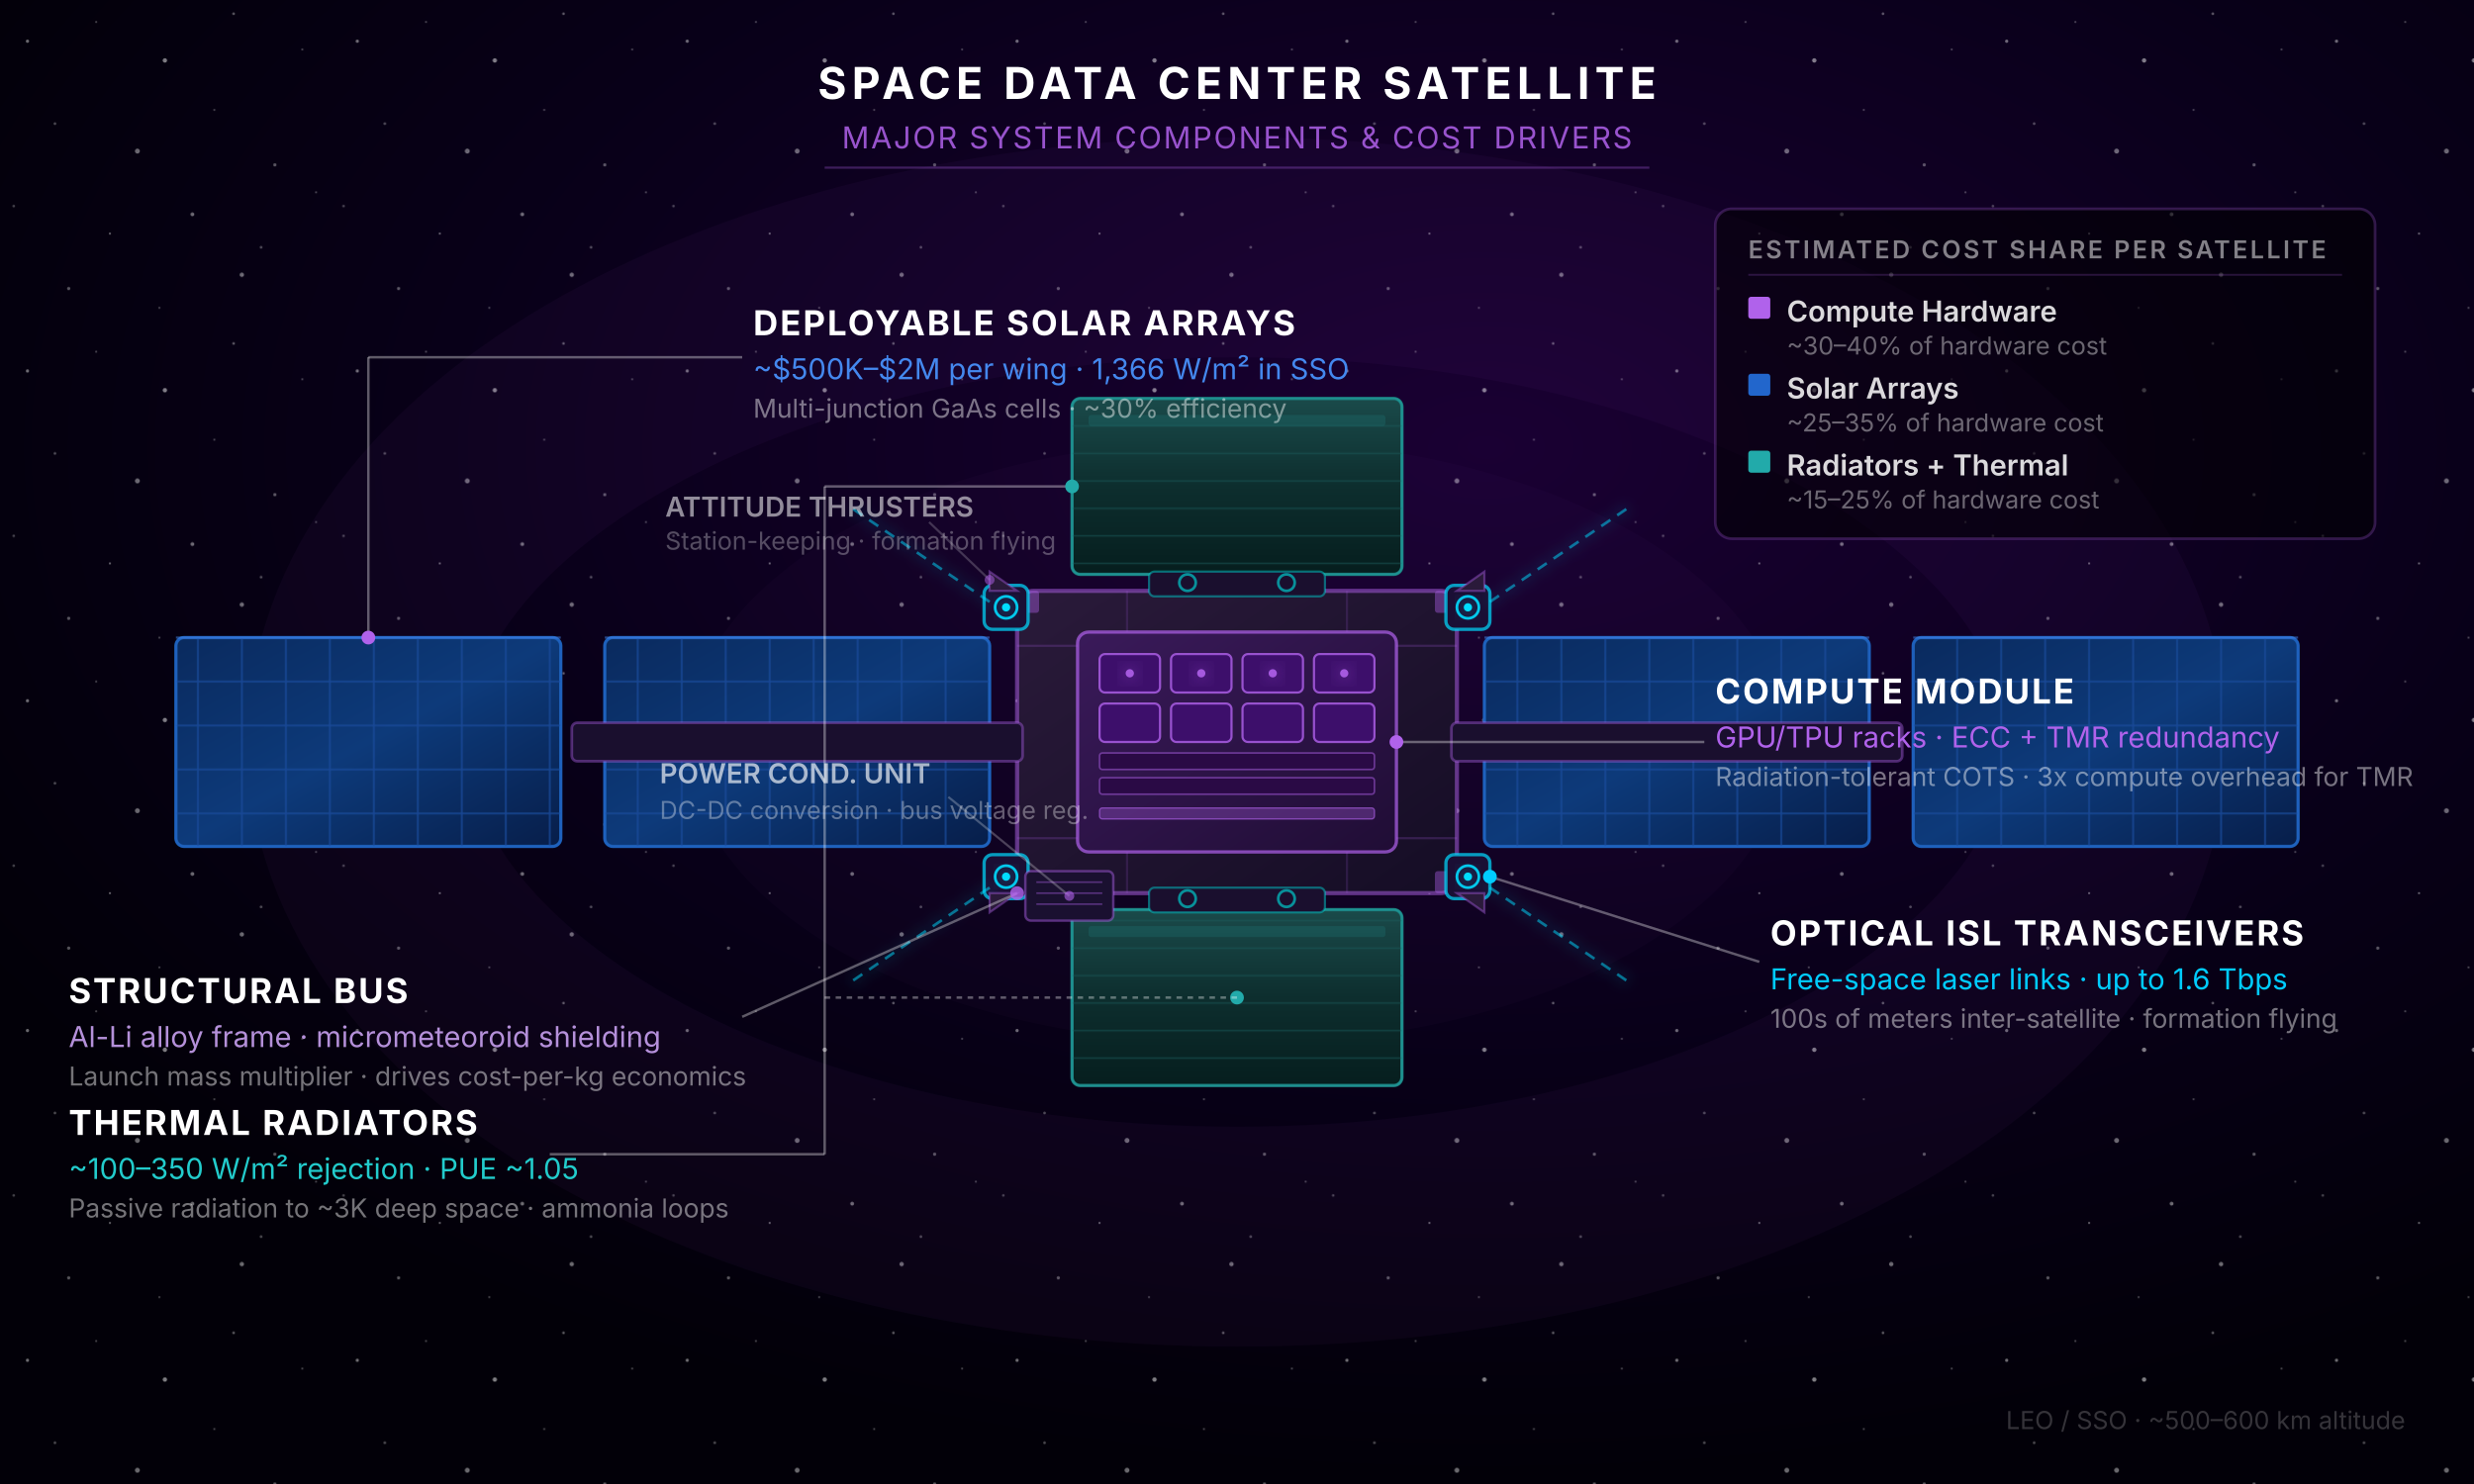
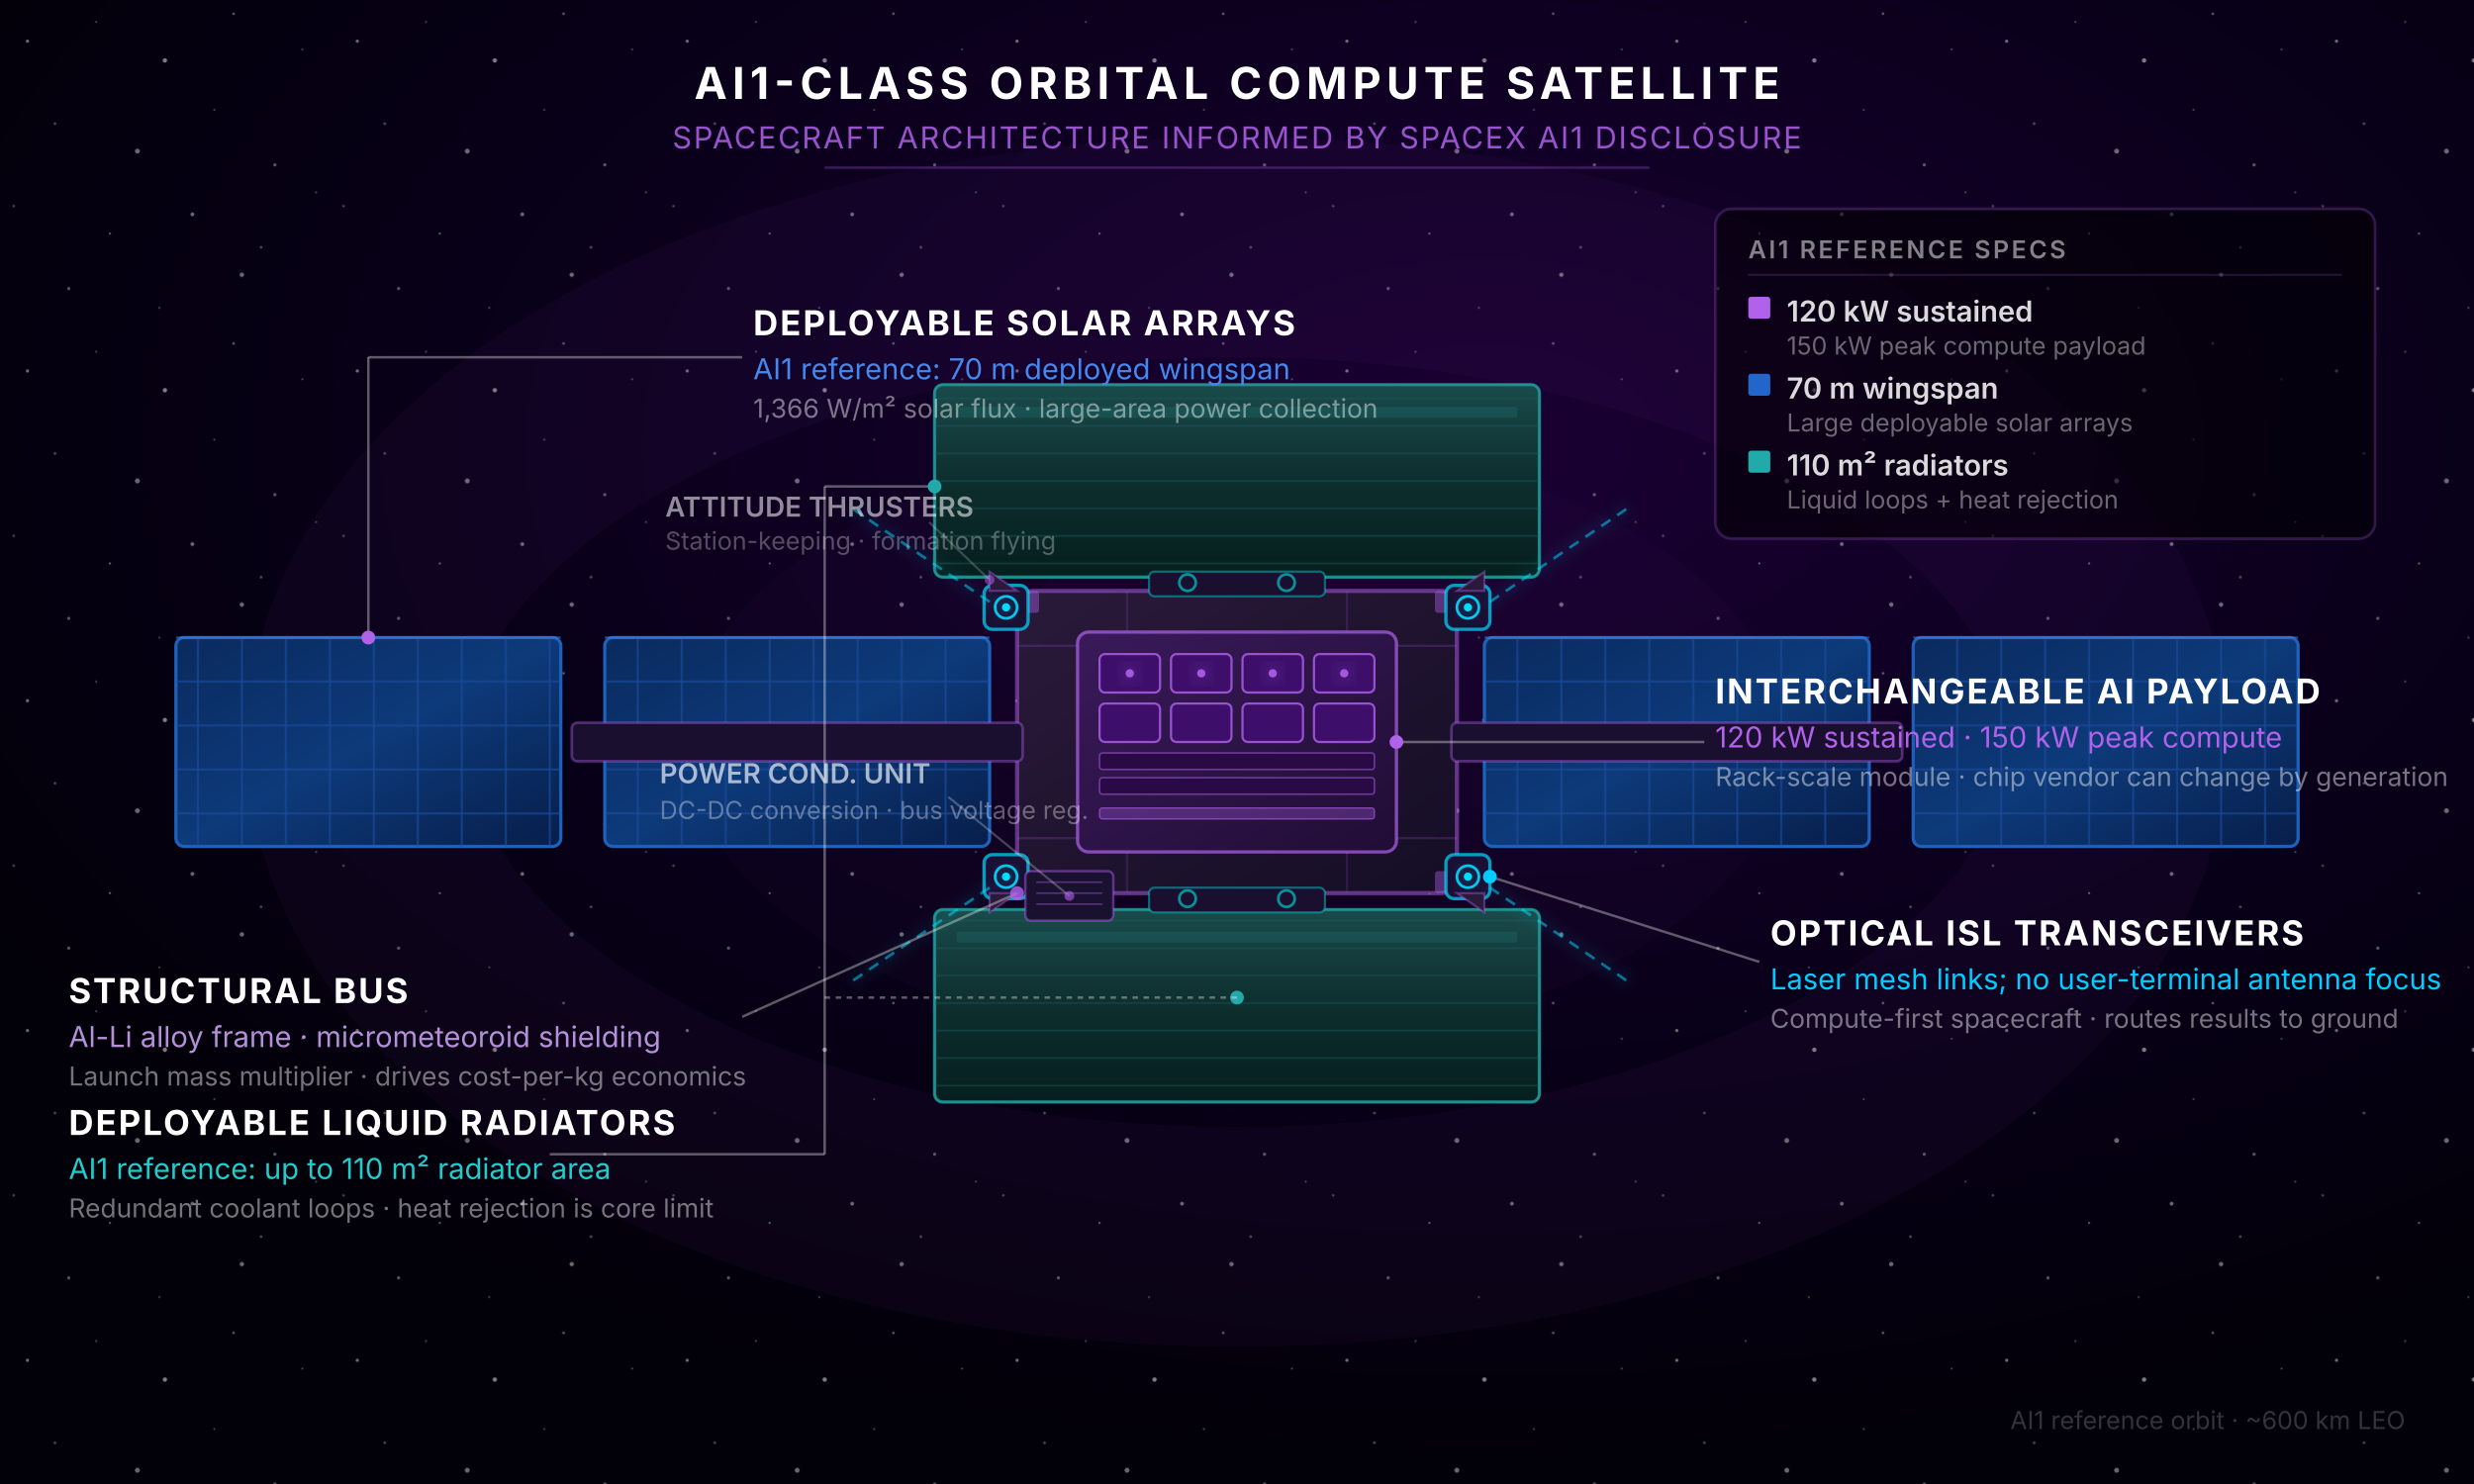
<svg xmlns="http://www.w3.org/2000/svg" viewBox="0 0 900 540" font-family="'Inter', -apple-system, BlinkMacSystemFont, 'Segoe UI', sans-serif">
  <defs>
    <radialGradient id="bgGrad" cx="60%" cy="30%" r="70%">
      <stop offset="0%" stop-color="#1a0033" />
      <stop offset="60%" stop-color="#080018" />
      <stop offset="100%" stop-color="#020008" />
    </radialGradient>
    <linearGradient id="solarGrad" x1="0%" y1="0%" x2="100%" y2="100%">
      <stop offset="0%" stop-color="#0a2a5e" />
      <stop offset="50%" stop-color="#0d3a7a" />
      <stop offset="100%" stop-color="#071e4a" />
    </linearGradient>
    <linearGradient id="radiatorGrad" x1="0%" y1="0%" x2="0%" y2="100%">
      <stop offset="0%" stop-color="#1a4a4a" />
      <stop offset="50%" stop-color="#0d2e2e" />
      <stop offset="100%" stop-color="#061e1e" />
    </linearGradient>
    <linearGradient id="bodyGrad" x1="0%" y1="0%" x2="100%" y2="100%">
      <stop offset="0%" stop-color="#2a1a3a" />
      <stop offset="100%" stop-color="#150d25" />
    </linearGradient>
    <linearGradient id="computeGrad" x1="0%" y1="0%" x2="100%" y2="100%">
      <stop offset="0%" stop-color="#3a1a5a" />
      <stop offset="100%" stop-color="#200d35" />
    </linearGradient>
    <filter id="purpleGlow" x="-20%" y="-20%" width="140%" height="140%">
      <feGaussianBlur stdDeviation="3" result="blur" />
      <feComposite in="SourceGraphic" in2="blur" operator="over" />
    </filter>
    <filter id="labelGlow" x="-5%" y="-5%" width="110%" height="110%">
      <feGaussianBlur stdDeviation="1.5" result="blur" />
      <feComposite in="SourceGraphic" in2="blur" operator="over" />
    </filter>
    <filter id="laserGlow" x="-50%" y="-50%" width="200%" height="200%">
      <feGaussianBlur stdDeviation="2.5" result="blur" />
      <feMerge>
        <feMergeNode in="blur" />
        <feMergeNode in="SourceGraphic" />
      </feMerge>
    </filter>
    <filter id="dotGlow" x="-100%" y="-100%" width="300%" height="300%">
      <feGaussianBlur stdDeviation="3" result="blur" />
      <feMerge>
        <feMergeNode in="blur" />
        <feMergeNode in="SourceGraphic" />
      </feMerge>
    </filter>
    <pattern id="stars" x="0" y="0" width="120" height="120" patternUnits="userSpaceOnUse">
      <circle cx="10" cy="15" r="0.6" fill="white" opacity="0.5" />
      <circle cx="35" cy="8" r="0.4" fill="white" opacity="0.3" />
      <circle cx="60" cy="22" r="0.8" fill="white" opacity="0.6" />
      <circle cx="85" cy="5" r="0.5" fill="white" opacity="0.4" />
      <circle cx="110" cy="18" r="0.4" fill="white" opacity="0.3" />
      <circle cx="20" cy="45" r="0.5" fill="white" opacity="0.35" />
      <circle cx="50" cy="55" r="0.9" fill="white" opacity="0.5" />
      <circle cx="78" cy="40" r="0.4" fill="white" opacity="0.3" />
      <circle cx="100" cy="60" r="0.6" fill="white" opacity="0.4" />
      <circle cx="5" cy="75" r="0.5" fill="white" opacity="0.3" />
      <circle cx="40" cy="85" r="0.4" fill="white" opacity="0.45" />
      <circle cx="70" cy="78" r="0.7" fill="white" opacity="0.5" />
      <circle cx="95" cy="90" r="0.5" fill="white" opacity="0.35" />
      <circle cx="115" cy="70" r="0.4" fill="white" opacity="0.3" />
      <circle cx="25" cy="105" r="0.6" fill="white" opacity="0.4" />
      <circle cx="58" cy="112" r="0.4" fill="white" opacity="0.3" />
      <circle cx="88" cy="100" r="0.8" fill="white" opacity="0.5" />
    </pattern>
    <pattern id="solarCells" x="0" y="0" width="16" height="16" patternUnits="userSpaceOnUse">
      <rect width="16" height="16" fill="none" />
      <line x1="8" y1="0" x2="8" y2="16" stroke="#1a4a9a" stroke-width="0.8" opacity="0.7" />
      <line x1="0" y1="8" x2="16" y2="8" stroke="#1a4a9a" stroke-width="0.8" opacity="0.7" />
    </pattern>
    <pattern id="radiatorFins" x="0" y="0" width="10" height="10" patternUnits="userSpaceOnUse">
      <rect width="10" height="10" fill="none" />
      <line x1="0" y1="5" x2="10" y2="5" stroke="#1a5a5a" stroke-width="0.6" opacity="0.6" />
    </pattern>
  </defs>
  <rect width="900" height="540" fill="url(#bgGrad)" />
  <rect width="900" height="540" fill="url(#stars)" opacity="0.8" />
  <ellipse cx="450" cy="270" rx="320" ry="180" fill="none" stroke="rgba(176,98,235,0.04)" stroke-width="80" />
  <ellipse cx="450" cy="270" rx="200" ry="110" fill="rgba(176,98,235,0.025)" />
  <rect x="370" y="215" width="160" height="110" rx="6" fill="url(#bodyGrad)" stroke="rgba(176,98,235,0.5)" stroke-width="1.5" />
  <line x1="370" y1="235" x2="530" y2="235" stroke="rgba(176,98,235,0.2)" stroke-width="0.8" />
  <line x1="370" y1="305" x2="530" y2="305" stroke="rgba(176,98,235,0.2)" stroke-width="0.8" />
  <line x1="410" y1="215" x2="410" y2="325" stroke="rgba(176,98,235,0.15)" stroke-width="0.8" />
  <line x1="490" y1="215" x2="490" y2="325" stroke="rgba(176,98,235,0.15)" stroke-width="0.8" />
  <rect x="370" y="215" width="8" height="8" rx="1" fill="rgba(176,98,235,0.4)" />
  <rect x="522" y="215" width="8" height="8" rx="1" fill="rgba(176,98,235,0.4)" />
  <rect x="370" y="317" width="8" height="8" rx="1" fill="rgba(176,98,235,0.4)" />
  <rect x="522" y="317" width="8" height="8" rx="1" fill="rgba(176,98,235,0.4)" />
  <rect x="392" y="230" width="116" height="80" rx="4" fill="url(#computeGrad)" stroke="rgba(176,98,235,0.7)" stroke-width="1.2" />
  <rect x="400" y="238" width="22" height="14" rx="2" fill="#3d0f6b" stroke="rgba(176,98,235,0.8)" stroke-width="0.8" />
  <rect x="426" y="238" width="22" height="14" rx="2" fill="#3d0f6b" stroke="rgba(176,98,235,0.8)" stroke-width="0.8" />
  <rect x="452" y="238" width="22" height="14" rx="2" fill="#3d0f6b" stroke="rgba(176,98,235,0.8)" stroke-width="0.8" />
  <rect x="478" y="238" width="22" height="14" rx="2" fill="#3d0f6b" stroke="rgba(176,98,235,0.8)" stroke-width="0.8" />
  <rect x="400" y="256" width="22" height="14" rx="2" fill="#3d0f6b" stroke="rgba(176,98,235,0.8)" stroke-width="0.8" />
  <rect x="426" y="256" width="22" height="14" rx="2" fill="#3d0f6b" stroke="rgba(176,98,235,0.8)" stroke-width="0.8" />
  <rect x="452" y="256" width="22" height="14" rx="2" fill="#3d0f6b" stroke="rgba(176,98,235,0.8)" stroke-width="0.8" />
  <rect x="478" y="256" width="22" height="14" rx="2" fill="#3d0f6b" stroke="rgba(176,98,235,0.8)" stroke-width="0.8" />
  <rect x="400" y="274" width="100" height="6" rx="1" fill="#2a0a45" stroke="rgba(176,98,235,0.5)" stroke-width="0.6" />
  <rect x="400" y="283" width="100" height="6" rx="1" fill="#2a0a45" stroke="rgba(176,98,235,0.5)" stroke-width="0.6" />
  <rect x="400" y="294" width="100" height="4" rx="1" fill="rgba(176,98,235,0.3)" stroke="rgba(176,98,235,0.6)" stroke-width="0.5" />
  <circle cx="411" cy="245" r="1.5" fill="#b062eb" opacity="0.9" filter="url(#dotGlow)" />
  <circle cx="437" cy="245" r="1.5" fill="#b062eb" opacity="0.9" filter="url(#dotGlow)" />
  <circle cx="463" cy="245" r="1.5" fill="#b062eb" opacity="0.9" filter="url(#dotGlow)" />
  <circle cx="489" cy="245" r="1.5" fill="#b062eb" opacity="0.9" filter="url(#dotGlow)" />
  <rect x="220" y="232" width="140" height="76" rx="3" fill="url(#solarGrad)" stroke="#1a5aaa" stroke-width="1.2" />
  <rect x="220" y="232" width="140" height="76" rx="3" fill="url(#solarCells)" opacity="0.9" />
  <rect x="220" y="232" width="140" height="76" rx="3" fill="none" stroke="#2266cc" stroke-width="0.8" opacity="0.6" />
  <rect x="64" y="232" width="140" height="76" rx="3" fill="url(#solarGrad)" stroke="#1a5aaa" stroke-width="1.2" />
  <rect x="64" y="232" width="140" height="76" rx="3" fill="url(#solarCells)" opacity="0.9" />
  <rect x="64" y="232" width="140" height="76" rx="3" fill="none" stroke="#2266cc" stroke-width="0.8" opacity="0.6" />
  <rect x="208" y="263" width="164" height="14" rx="2" fill="#1a0f2e" stroke="rgba(176,98,235,0.4)" stroke-width="1" />
  <rect x="540" y="232" width="140" height="76" rx="3" fill="url(#solarGrad)" stroke="#1a5aaa" stroke-width="1.2" />
  <rect x="540" y="232" width="140" height="76" rx="3" fill="url(#solarCells)" opacity="0.9" />
  <rect x="540" y="232" width="140" height="76" rx="3" fill="none" stroke="#2266cc" stroke-width="0.8" opacity="0.6" />
  <rect x="696" y="232" width="140" height="76" rx="3" fill="url(#solarGrad)" stroke="#1a5aaa" stroke-width="1.2" />
  <rect x="696" y="232" width="140" height="76" rx="3" fill="url(#solarCells)" opacity="0.9" />
  <rect x="696" y="232" width="140" height="76" rx="3" fill="none" stroke="#2266cc" stroke-width="0.8" opacity="0.6" />
  <rect x="528" y="263" width="164" height="14" rx="2" fill="#1a0f2e" stroke="rgba(176,98,235,0.4)" stroke-width="1" />
  <line x1="220" y1="232" x2="360" y2="232" stroke="#4488ee" stroke-width="0.8" opacity="0.5" />
  <line x1="64" y1="232" x2="204" y2="232" stroke="#4488ee" stroke-width="0.8" opacity="0.5" />
  <line x1="540" y1="232" x2="680" y2="232" stroke="#4488ee" stroke-width="0.8" opacity="0.5" />
  <line x1="696" y1="232" x2="836" y2="232" stroke="#4488ee" stroke-width="0.8" opacity="0.5" />
-   <rect x="390" y="145" width="120" height="64" rx="3" fill="url(#radiatorGrad)" stroke="#1a7a7a" stroke-width="1.2" />
-   <rect x="390" y="145" width="120" height="64" rx="3" fill="url(#radiatorFins)" opacity="0.8" />
-   <rect x="390" y="145" width="120" height="64" rx="3" fill="none" stroke="#22aaaa" stroke-width="0.7" opacity="0.5" />
+   <rect x="340" y="140" width="220" height="70" rx="3" fill="url(#radiatorGrad)" stroke="#1a7a7a" stroke-width="1.2" />
+   <rect x="340" y="140" width="220" height="70" rx="3" fill="url(#radiatorFins)" opacity="0.8" />
+   <rect x="340" y="140" width="220" height="70" rx="3" fill="none" stroke="#22aaaa" stroke-width="0.7" opacity="0.5" />
  <rect x="418" y="208" width="64" height="9" rx="2" fill="#1a0f2e" stroke="rgba(0,200,200,0.5)" stroke-width="0.8" />
  <circle cx="432" cy="212" r="3" fill="none" stroke="rgba(0,200,200,0.7)" stroke-width="1" />
  <circle cx="468" cy="212" r="3" fill="none" stroke="rgba(0,200,200,0.7)" stroke-width="1" />
-   <rect x="396" y="151" width="108" height="4" rx="1" fill="rgba(34,170,170,0.15)" />
-   <rect x="390" y="331" width="120" height="64" rx="3" fill="url(#radiatorGrad)" stroke="#1a7a7a" stroke-width="1.2" />
-   <rect x="390" y="331" width="120" height="64" rx="3" fill="url(#radiatorFins)" opacity="0.8" />
-   <rect x="390" y="331" width="120" height="64" rx="3" fill="none" stroke="#22aaaa" stroke-width="0.7" opacity="0.5" />
+   <rect x="348" y="148" width="204" height="4" rx="1" fill="rgba(34,170,170,0.15)" />
+   <rect x="340" y="331" width="220" height="70" rx="3" fill="url(#radiatorGrad)" stroke="#1a7a7a" stroke-width="1.2" />
+   <rect x="340" y="331" width="220" height="70" rx="3" fill="url(#radiatorFins)" opacity="0.8" />
+   <rect x="340" y="331" width="220" height="70" rx="3" fill="none" stroke="#22aaaa" stroke-width="0.7" opacity="0.5" />
  <rect x="418" y="323" width="64" height="9" rx="2" fill="#1a0f2e" stroke="rgba(0,200,200,0.5)" stroke-width="0.8" />
  <circle cx="432" cy="327" r="3" fill="none" stroke="rgba(0,200,200,0.7)" stroke-width="1" />
  <circle cx="468" cy="327" r="3" fill="none" stroke="rgba(0,200,200,0.7)" stroke-width="1" />
-   <rect x="396" y="337" width="108" height="4" rx="1" fill="rgba(34,170,170,0.15)" />
+   <rect x="348" y="339" width="204" height="4" rx="1" fill="rgba(34,170,170,0.15)" />
  <rect x="358" y="213" width="16" height="16" rx="3" fill="#1a0f35" stroke="rgba(0,220,255,0.7)" stroke-width="1.2" />
  <circle cx="366" cy="221" r="4" fill="none" stroke="rgba(0,220,255,0.9)" stroke-width="1" />
  <circle cx="366" cy="221" r="1.5" fill="rgba(0,220,255,1)" filter="url(#dotGlow)" />
  <rect x="526" y="213" width="16" height="16" rx="3" fill="#1a0f35" stroke="rgba(0,220,255,0.7)" stroke-width="1.2" />
  <circle cx="534" cy="221" r="4" fill="none" stroke="rgba(0,220,255,0.9)" stroke-width="1" />
  <circle cx="534" cy="221" r="1.5" fill="rgba(0,220,255,1)" filter="url(#dotGlow)" />
  <rect x="358" y="311" width="16" height="16" rx="3" fill="#1a0f35" stroke="rgba(0,220,255,0.7)" stroke-width="1.2" />
  <circle cx="366" cy="319" r="4" fill="none" stroke="rgba(0,220,255,0.9)" stroke-width="1" />
  <circle cx="366" cy="319" r="1.5" fill="rgba(0,220,255,1)" filter="url(#dotGlow)" />
  <rect x="526" y="311" width="16" height="16" rx="3" fill="#1a0f35" stroke="rgba(0,220,255,0.7)" stroke-width="1.2" />
  <circle cx="534" cy="319" r="4" fill="none" stroke="rgba(0,220,255,0.9)" stroke-width="1" />
  <circle cx="534" cy="319" r="1.5" fill="rgba(0,220,255,1)" filter="url(#dotGlow)" />
  <line x1="360" y1="219" x2="310" y2="185" stroke="rgba(0,220,255,0.5)" stroke-width="1" stroke-dasharray="4,3" filter="url(#laserGlow)" />
  <line x1="542" y1="219" x2="592" y2="185" stroke="rgba(0,220,255,0.5)" stroke-width="1" stroke-dasharray="4,3" filter="url(#laserGlow)" />
  <line x1="360" y1="323" x2="310" y2="357" stroke="rgba(0,220,255,0.5)" stroke-width="1" stroke-dasharray="4,3" filter="url(#laserGlow)" />
  <line x1="542" y1="323" x2="592" y2="357" stroke="rgba(0,220,255,0.5)" stroke-width="1" stroke-dasharray="4,3" filter="url(#laserGlow)" />
  <rect x="373" y="317" width="32" height="18" rx="2" fill="#1a1030" stroke="rgba(176,98,235,0.45)" stroke-width="0.9" />
  <line x1="377" y1="321" x2="401" y2="321" stroke="rgba(176,98,235,0.4)" stroke-width="0.6" />
  <line x1="377" y1="325" x2="401" y2="325" stroke="rgba(176,98,235,0.4)" stroke-width="0.6" />
  <line x1="377" y1="329" x2="401" y2="329" stroke="rgba(176,98,235,0.4)" stroke-width="0.6" />
  <polygon points="370,215 360,208 360,215" fill="#2a1a3a" stroke="rgba(176,98,235,0.4)" stroke-width="0.8" />
  <polygon points="530,215 540,208 540,215" fill="#2a1a3a" stroke="rgba(176,98,235,0.4)" stroke-width="0.8" />
  <polygon points="370,325 360,332 360,325" fill="#2a1a3a" stroke="rgba(176,98,235,0.4)" stroke-width="0.8" />
  <polygon points="530,325 540,332 540,325" fill="#2a1a3a" stroke="rgba(176,98,235,0.4)" stroke-width="0.8" />
  <line x1="134" y1="232" x2="134" y2="130" stroke="rgba(255,255,255,0.35)" stroke-width="0.9" />
  <line x1="134" y1="130" x2="270" y2="130" stroke="rgba(255,255,255,0.35)" stroke-width="0.9" />
  <circle cx="134" cy="232" r="2.5" fill="#b062eb" />
  <text x="274" y="122" fill="#ffffff" font-size="12.5" font-weight="700" letter-spacing="0.06em">DEPLOYABLE SOLAR ARRAYS</text>
-   <text x="274" y="138" fill="#4488ee" font-size="10.5" font-weight="400">~$500K–$2M per wing · 1,366 W/m² in SSO</text>
-   <text x="274" y="152" fill="rgba(255,255,255,0.45)" font-size="9.5">Multi-junction GaAs cells · ~30% efficiency</text>
-   <line x1="390" y1="177" x2="300" y2="177" stroke="rgba(255,255,255,0.35)" stroke-width="0.9" />
+   <text x="274" y="138" fill="#4488ee" font-size="10.5" font-weight="400">AI1 reference: 70 m deployed wingspan</text>
+   <text x="274" y="152" fill="rgba(255,255,255,0.45)" font-size="9.5">1,366 W/m² solar flux · large-area power collection</text>
+   <line x1="340" y1="177" x2="300" y2="177" stroke="rgba(255,255,255,0.35)" stroke-width="0.9" />
  <line x1="300" y1="177" x2="300" y2="420" stroke="rgba(255,255,255,0.35)" stroke-width="0.9" />
  <line x1="300" y1="420" x2="200" y2="420" stroke="rgba(255,255,255,0.35)" stroke-width="0.9" />
-   <circle cx="390" cy="177" r="2.5" fill="#22aaaa" />
+   <circle cx="340" cy="177" r="2.5" fill="#22aaaa" />
  <circle cx="450" cy="363" r="2.5" fill="#22aaaa" />
  <line x1="450" y1="363" x2="300" y2="363" stroke="rgba(255,255,255,0.35)" stroke-width="0.9" stroke-dasharray="2,2" />
-   <text x="25" y="413" fill="#ffffff" font-size="12.5" font-weight="700" letter-spacing="0.06em">THERMAL RADIATORS</text>
-   <text x="25" y="429" fill="#22cccc" font-size="10.5" font-weight="400">~100–350 W/m² rejection · PUE ~1.05</text>
-   <text x="25" y="443" fill="rgba(255,255,255,0.45)" font-size="9.5">Passive radiation to ~3K deep space · ammonia loops</text>
+   <text x="25" y="413" fill="#ffffff" font-size="12.5" font-weight="700" letter-spacing="0.06em">DEPLOYABLE LIQUID RADIATORS</text>
+   <text x="25" y="429" fill="#22cccc" font-size="10.5" font-weight="400">AI1 reference: up to 110 m² radiator area</text>
+   <text x="25" y="443" fill="rgba(255,255,255,0.45)" font-size="9.5">Redundant coolant loops · heat rejection is core limit</text>
  <line x1="508" y1="270" x2="620" y2="270" stroke="rgba(255,255,255,0.35)" stroke-width="0.9" />
  <circle cx="508" cy="270" r="2.5" fill="#b062eb" />
-   <text x="624" y="256" fill="#ffffff" font-size="12.5" font-weight="700" letter-spacing="0.06em">COMPUTE MODULE</text>
-   <text x="624" y="272" fill="#b062eb" font-size="10.5" font-weight="400">GPU/TPU racks · ECC + TMR redundancy</text>
-   <text x="624" y="286" fill="rgba(255,255,255,0.45)" font-size="9.5">Radiation-tolerant COTS · 3x compute overhead for TMR</text>
+   <text x="624" y="256" fill="#ffffff" font-size="12.5" font-weight="700" letter-spacing="0.06em">INTERCHANGEABLE AI PAYLOAD</text>
+   <text x="624" y="272" fill="#b062eb" font-size="10.5" font-weight="400">120 kW sustained · 150 kW peak compute</text>
+   <text x="624" y="286" fill="rgba(255,255,255,0.45)" font-size="9.5">Rack-scale module · chip vendor can change by generation</text>
  <line x1="542" y1="319" x2="640" y2="350" stroke="rgba(255,255,255,0.35)" stroke-width="0.9" />
  <circle cx="542" cy="319" r="2.5" fill="#00ccff" />
  <text x="644" y="344" fill="#ffffff" font-size="12.5" font-weight="700" letter-spacing="0.06em">OPTICAL ISL TRANSCEIVERS</text>
-   <text x="644" y="360" fill="#00ccff" font-size="10.5" font-weight="400">Free-space laser links · up to 1.6 Tbps</text>
-   <text x="644" y="374" fill="rgba(255,255,255,0.45)" font-size="9.5">100s of meters inter-satellite · formation flying</text>
+   <text x="644" y="360" fill="#00ccff" font-size="10.5" font-weight="400">Laser mesh links; no user-terminal antenna focus</text>
+   <text x="644" y="374" fill="rgba(255,255,255,0.45)" font-size="9.5">Compute-first spacecraft · routes results to ground</text>
  <line x1="370" y1="325" x2="270" y2="370" stroke="rgba(255,255,255,0.35)" stroke-width="0.9" />
  <circle cx="370" cy="325" r="2.5" fill="rgba(176,98,235,0.8)" />
  <text x="25" y="365" fill="#ffffff" font-size="12.5" font-weight="700" letter-spacing="0.06em">STRUCTURAL BUS</text>
  <text x="25" y="381" fill="rgba(200,160,240,0.9)" font-size="10.5" font-weight="400">Al-Li alloy frame · micrometeoroid shielding</text>
  <text x="25" y="395" fill="rgba(255,255,255,0.45)" font-size="9.5">Launch mass multiplier · drives cost-per-kg economics</text>
  <line x1="389" y1="326" x2="345" y2="290" stroke="rgba(255,255,255,0.25)" stroke-width="0.8" />
  <circle cx="389" cy="326" r="1.8" fill="rgba(176,98,235,0.6)" />
  <text x="240" y="285" fill="rgba(255,255,255,0.65)" font-size="10" font-weight="600">POWER COND. UNIT</text>
  <text x="240" y="298" fill="rgba(255,255,255,0.35)" font-size="9">DC-DC conversion · bus voltage reg.</text>
  <line x1="360" y1="211" x2="338" y2="190" stroke="rgba(255,255,255,0.2)" stroke-width="0.8" />
  <circle cx="360" cy="211" r="1.8" fill="rgba(176,98,235,0.5)" />
  <text x="242" y="188" fill="rgba(255,255,255,0.55)" font-size="10" font-weight="600">ATTITUDE THRUSTERS</text>
  <text x="242" y="200" fill="rgba(255,255,255,0.3)" font-size="9">Station-keeping · formation flying</text>
-   <text x="450" y="36" fill="#ffffff" font-size="16" font-weight="700" text-anchor="middle" letter-spacing="0.12em">SPACE DATA CENTER SATELLITE</text>
-   <text x="450" y="54" fill="rgba(176,98,235,0.85)" font-size="11" font-weight="400" text-anchor="middle" letter-spacing="0.06em">MAJOR SYSTEM COMPONENTS &amp; COST DRIVERS</text>
+   <text x="450" y="36" fill="#ffffff" font-size="16" font-weight="700" text-anchor="middle" letter-spacing="0.12em">AI1-CLASS ORBITAL COMPUTE SATELLITE</text>
+   <text x="450" y="54" fill="rgba(176,98,235,0.85)" font-size="11" font-weight="400" text-anchor="middle" letter-spacing="0.06em">SPACECRAFT ARCHITECTURE INFORMED BY SPACEX AI1 DISCLOSURE</text>
  <line x1="300" y1="61" x2="600" y2="61" stroke="rgba(176,98,235,0.3)" stroke-width="0.8" />
  <g transform="translate(624, 76)">
    <rect x="0" y="0" width="240" height="120" rx="6" fill="rgba(0,0,0,0.55)" stroke="rgba(176,98,235,0.25)" stroke-width="1" />
-     <text x="12" y="18" fill="rgba(255,255,255,0.5)" font-size="9" font-weight="600" letter-spacing="0.1em">ESTIMATED COST SHARE PER SATELLITE</text>
+     <text x="12" y="18" fill="rgba(255,255,255,0.5)" font-size="9" font-weight="600" letter-spacing="0.1em">AI1 REFERENCE SPECS</text>
    <line x1="12" y1="24" x2="228" y2="24" stroke="rgba(176,98,235,0.2)" stroke-width="0.7" />
    <rect x="12" y="32" width="8" height="8" rx="1" fill="#b062eb" />
-     <text x="26" y="41" fill="rgba(255,255,255,0.85)" font-size="10.5" font-weight="600">Compute Hardware</text>
-     <text x="26" y="53" fill="rgba(255,255,255,0.4)" font-size="9">~30–40% of hardware cost</text>
+     <text x="26" y="41" fill="rgba(255,255,255,0.85)" font-size="10.5" font-weight="600">120 kW sustained</text>
+     <text x="26" y="53" fill="rgba(255,255,255,0.4)" font-size="9">150 kW peak compute payload</text>
    <rect x="12" y="60" width="8" height="8" rx="1" fill="#2266cc" />
-     <text x="26" y="69" fill="rgba(255,255,255,0.85)" font-size="10.5" font-weight="600">Solar Arrays</text>
-     <text x="26" y="81" fill="rgba(255,255,255,0.4)" font-size="9">~25–35% of hardware cost</text>
+     <text x="26" y="69" fill="rgba(255,255,255,0.85)" font-size="10.5" font-weight="600">70 m wingspan</text>
+     <text x="26" y="81" fill="rgba(255,255,255,0.4)" font-size="9">Large deployable solar arrays</text>
    <rect x="12" y="88" width="8" height="8" rx="1" fill="#22aaaa" />
-     <text x="26" y="97" fill="rgba(255,255,255,0.85)" font-size="10.5" font-weight="600">Radiators + Thermal</text>
-     <text x="26" y="109" fill="rgba(255,255,255,0.4)" font-size="9">~15–25% of hardware cost</text>
+     <text x="26" y="97" fill="rgba(255,255,255,0.85)" font-size="10.5" font-weight="600">110 m² radiators</text>
+     <text x="26" y="109" fill="rgba(255,255,255,0.4)" font-size="9">Liquid loops + heat rejection</text>
  </g>
-   <text x="875" y="520" fill="rgba(255,255,255,0.2)" font-size="9" text-anchor="end">LEO / SSO · ~500–600 km altitude</text>
+   <text x="875" y="520" fill="rgba(255,255,255,0.2)" font-size="9" text-anchor="end">AI1 reference orbit · ~600 km LEO</text>
</svg>
